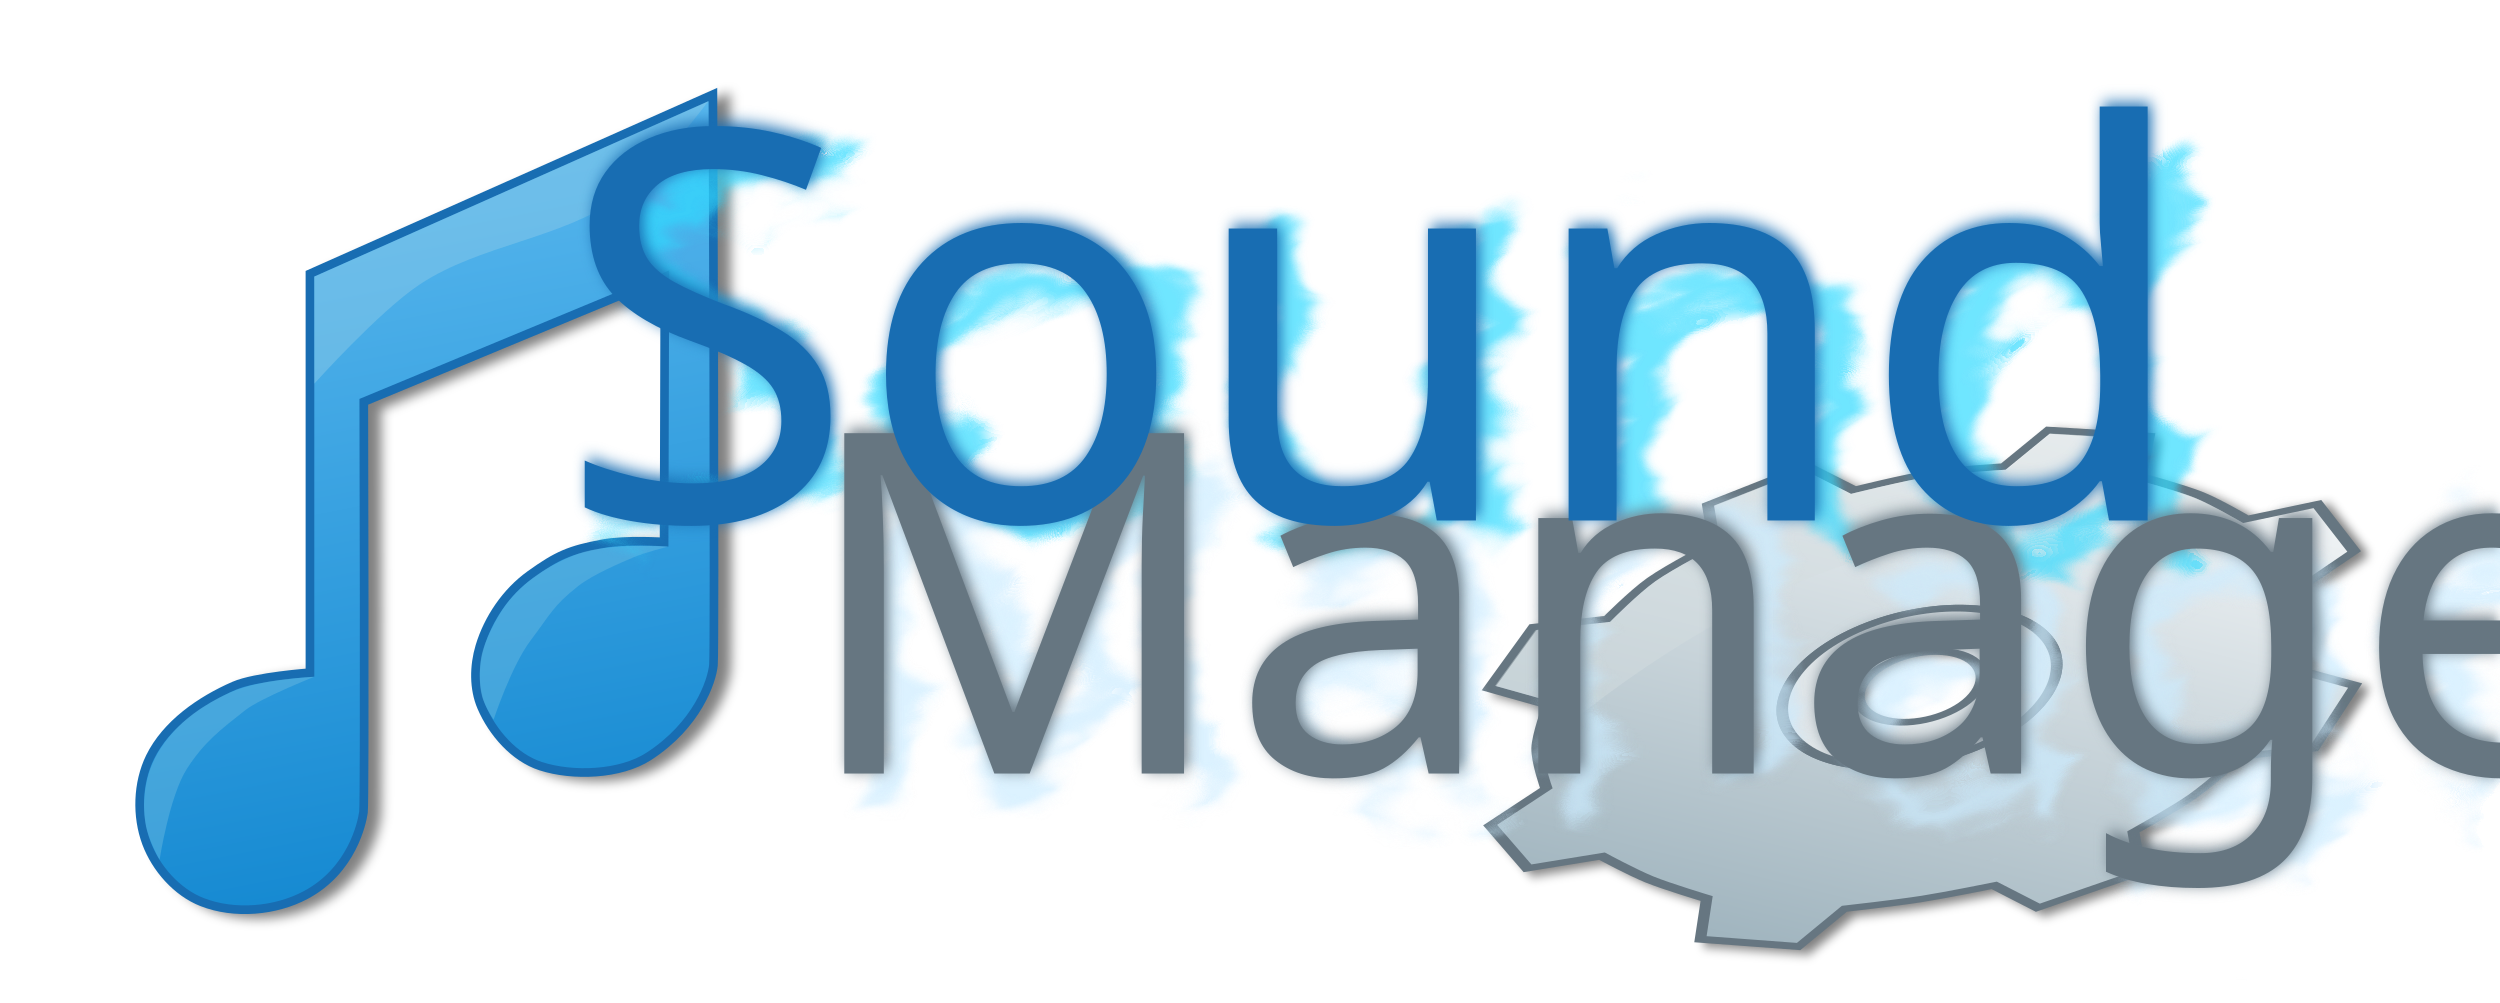
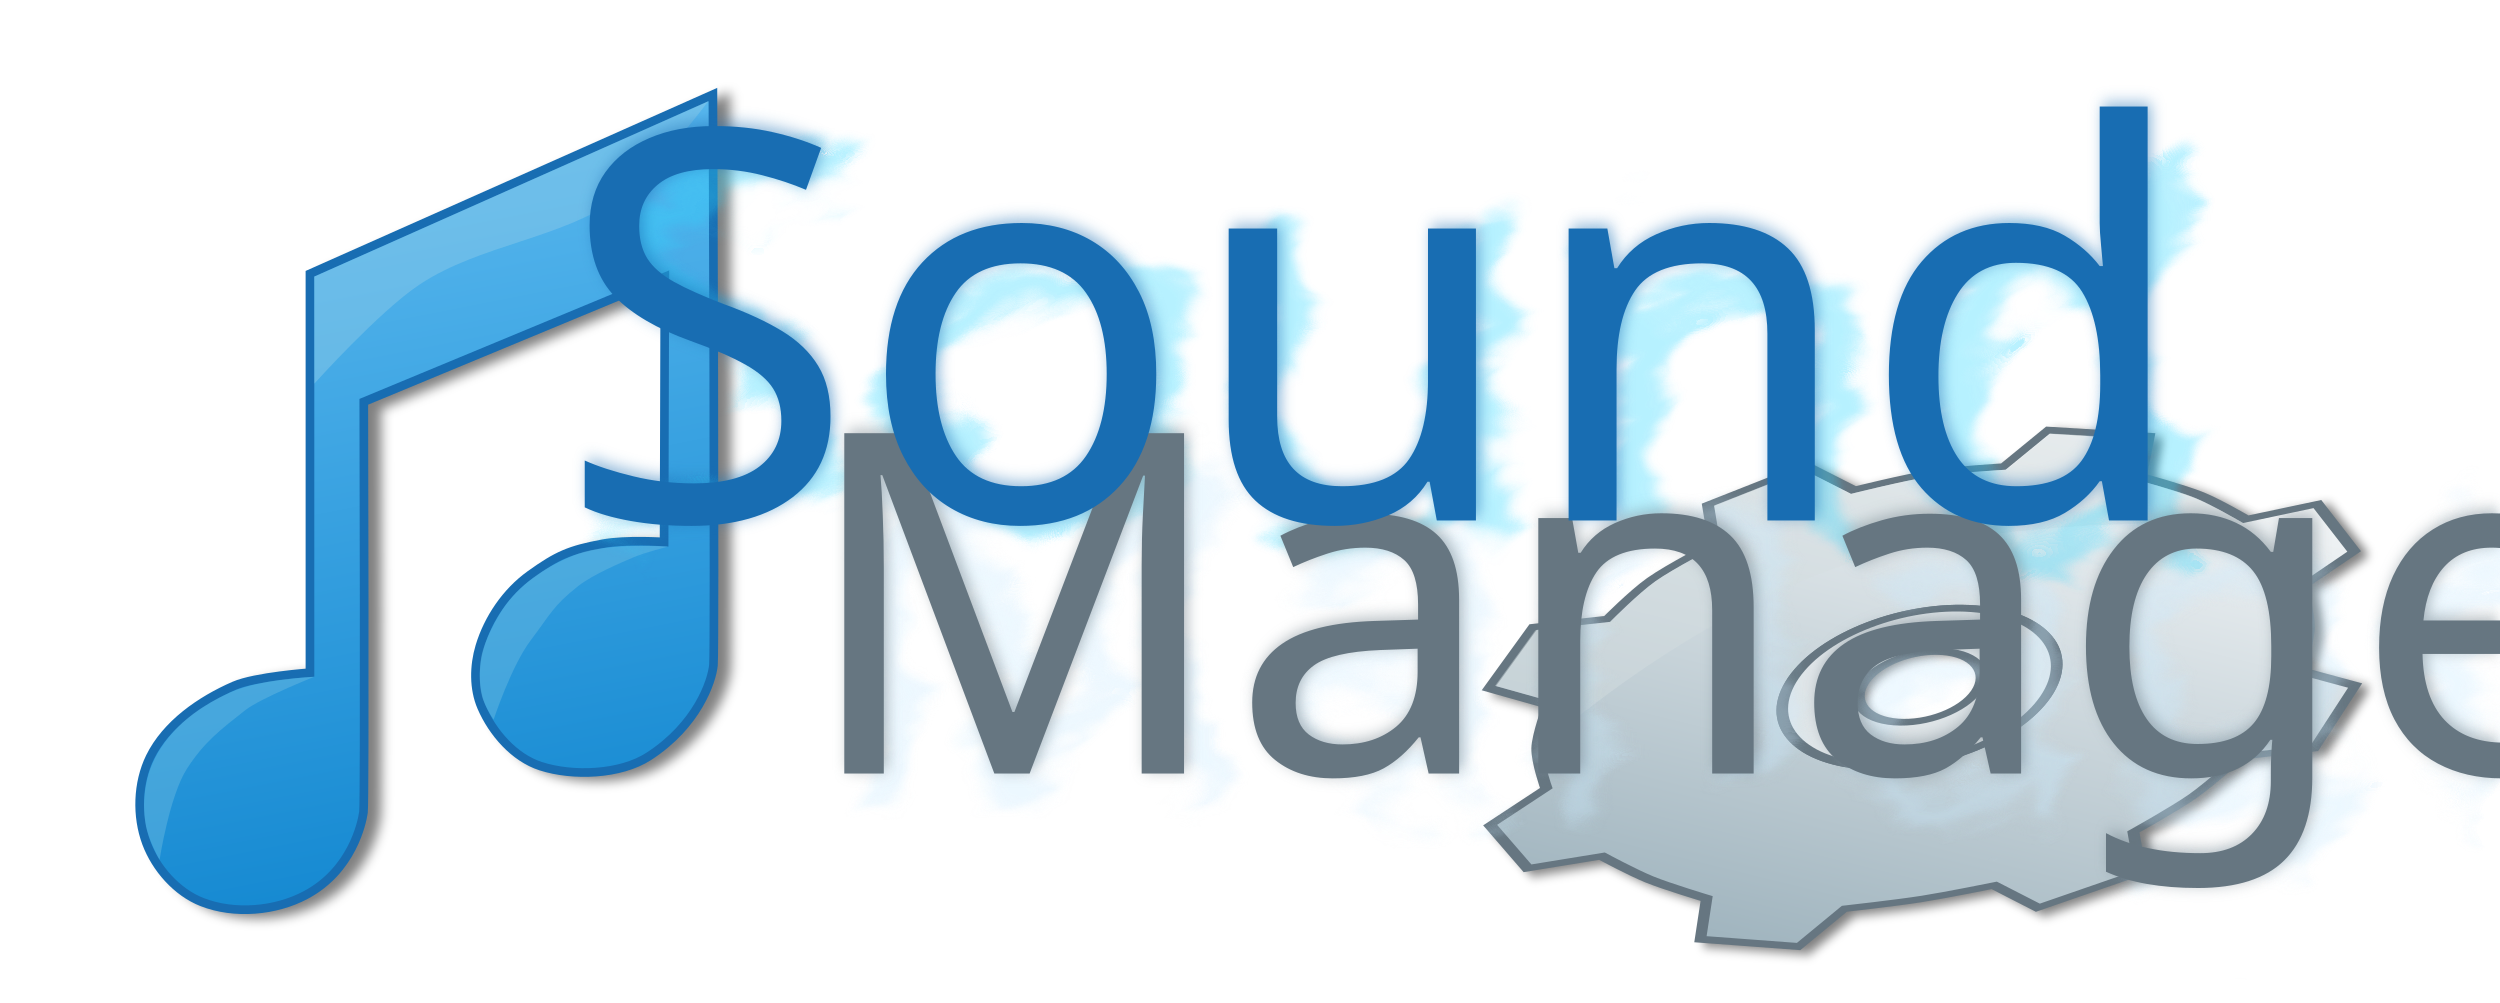
<svg xmlns="http://www.w3.org/2000/svg" xmlns:xlink="http://www.w3.org/1999/xlink" xml:space="preserve" id="svg5" version="1.1" viewBox="0 0 259.036 103.914" height="103.914mm" width="259.036mm">
  <defs id="defs2">
    <linearGradient id="linearGradient5707">
      <stop style="stop-color:#dee4e7;stop-opacity:1;" offset="0" id="stop5703" />
      <stop style="stop-color:#e1e7ea;stop-opacity:1;" offset="1" id="stop5705" />
    </linearGradient>
    <linearGradient id="linearGradient2544">
      <stop style="stop-color:#98aeb9;stop-opacity:1;" offset="0" id="stop2540" />
      <stop style="stop-color:#ffffff;stop-opacity:1;" offset="1" id="stop2542" />
    </linearGradient>
    <filter style="color-interpolation-filters:sRGB" id="filter19320" x="-0.033" y="-0.026" width="1.089" height="1.055">
      <feFlood flood-opacity="0.498" flood-color="rgb(0,0,0)" result="flood" id="feFlood19310" />
      <feComposite in="flood" in2="SourceGraphic" operator="in" result="composite1" id="feComposite19312" />
      <feGaussianBlur in="composite1" stdDeviation="0.7" result="blur" id="feGaussianBlur19314" />
      <feOffset dx="1.5" dy="0.5" result="offset" id="feOffset19316" />
      <feComposite in="SourceGraphic" in2="offset" operator="over" result="composite2" id="feComposite19318" />
    </filter>
    <filter style="color-interpolation-filters:sRGB" id="filter19320-1" x="-0.033" y="-0.026" width="1.089" height="1.055">
      <feFlood flood-opacity="0.498" flood-color="rgb(0,0,0)" result="flood" id="feFlood19310-9" />
      <feComposite in="flood" in2="SourceGraphic" operator="in" result="composite1" id="feComposite19312-0" />
      <feGaussianBlur in="composite1" stdDeviation="0.7" result="blur" id="feGaussianBlur19314-4" />
      <feOffset dx="1.5" dy="0.5" result="offset" id="feOffset19316-4" />
      <feComposite in="SourceGraphic" in2="offset" operator="over" result="composite2" id="feComposite19318-3" />
    </filter>
    <filter style="color-interpolation-filters:sRGB" id="filter19320-5" x="-0.033" y="-0.026" width="1.089" height="1.055">
      <feFlood flood-opacity="0.498" flood-color="rgb(0,0,0)" result="flood" id="feFlood19310-7" />
      <feComposite in="flood" in2="SourceGraphic" operator="in" result="composite1" id="feComposite19312-7" />
      <feGaussianBlur in="composite1" stdDeviation="0.7" result="blur" id="feGaussianBlur19314-8" />
      <feOffset dx="1.5" dy="0.5" result="offset" id="feOffset19316-9" />
      <feComposite in="SourceGraphic" in2="offset" operator="over" result="composite2" id="feComposite19318-2" />
    </filter>
    <linearGradient xlink:href="#linearGradient2544" id="linearGradient2546" x1="39.768" y1="94.449" x2="60.672" y2="5.377" gradientUnits="userSpaceOnUse" />
    <linearGradient id="linearGradient2511">
      <stop style="stop-color:#5fbcf1;stop-opacity:1;" offset="0" id="stop2507" />
      <stop style="stop-color:#1287d0;stop-opacity:1;" offset="1" id="stop2509" />
    </linearGradient>
    <filter style="color-interpolation-filters:sRGB" id="filter19320-6" x="-0.033" y="-0.026" width="1.089" height="1.055">
      <feFlood flood-opacity="0.498" flood-color="rgb(0,0,0)" result="flood" id="feFlood19310-8" />
      <feComposite in="flood" in2="SourceGraphic" operator="in" result="composite1" id="feComposite19312-8" />
      <feGaussianBlur in="composite1" stdDeviation="0.7" result="blur" id="feGaussianBlur19314-3" />
      <feOffset dx="1.5" dy="0.5" result="offset" id="feOffset19316-0" />
      <feComposite in="SourceGraphic" in2="offset" operator="over" result="composite2" id="feComposite19318-1" />
    </filter>
    <linearGradient xlink:href="#linearGradient5707" id="linearGradient5664" gradientUnits="userSpaceOnUse" x1="39.768" y1="94.449" x2="60.672" y2="5.377" gradientTransform="translate(6.4680841e-5,-7.4282174e-5)" />
    <filter style="color-interpolation-filters:sRGB" id="filter19320-6-2" x="-0.033" y="-0.026" width="1.089" height="1.055">
      <feFlood flood-opacity="0.498" flood-color="rgb(0,0,0)" result="flood" id="feFlood19310-8-3" />
      <feComposite in="flood" in2="SourceGraphic" operator="in" result="composite1" id="feComposite19312-8-1" />
      <feGaussianBlur in="composite1" stdDeviation="0.7" result="blur" id="feGaussianBlur19314-3-0" />
      <feOffset dx="1.5" dy="0.5" result="offset" id="feOffset19316-0-3" />
      <feComposite in="SourceGraphic" in2="offset" operator="over" result="composite2" id="feComposite19318-1-9" />
    </filter>
    <filter style="color-interpolation-filters:sRGB" id="filter19320-6-5" x="-0.033" y="-0.026" width="1.089" height="1.055">
      <feFlood flood-opacity="0.498" flood-color="rgb(0,0,0)" result="flood" id="feFlood19310-8-8" />
      <feComposite in="flood" in2="SourceGraphic" operator="in" result="composite1" id="feComposite19312-8-2" />
      <feGaussianBlur in="composite1" stdDeviation="0.7" result="blur" id="feGaussianBlur19314-3-2" />
      <feOffset dx="1.5" dy="0.5" result="offset" id="feOffset19316-0-5" />
      <feComposite in="SourceGraphic" in2="offset" operator="over" result="composite2" id="feComposite19318-1-0" />
    </filter>
    <filter style="color-interpolation-filters:sRGB" id="filter6115" x="-0.028" y="-0.029" width="1.076" height="1.064">
      <feFlood flood-opacity="0.498" flood-color="rgb(0,0,0)" result="flood" id="feFlood6105" />
      <feComposite in="flood" in2="SourceGraphic" operator="in" result="composite1" id="feComposite6107" />
      <feGaussianBlur in="composite1" stdDeviation="0.7" result="blur" id="feGaussianBlur6109" />
      <feOffset dx="1.5" dy="0.5" result="offset" id="feOffset6111" />
      <feComposite in="SourceGraphic" in2="offset" operator="over" result="composite2" id="feComposite6113" />
    </filter>
    <linearGradient xlink:href="#linearGradient2511" id="linearGradient2513" x1="47.833" y1="-1.244" x2="66.713" y2="94.3" gradientUnits="userSpaceOnUse" />
    <filter style="color-interpolation-filters:sRGB" id="filter19320-7" x="-0.033" y="-0.026" width="1.089" height="1.055">
      <feFlood flood-opacity="0.498" flood-color="rgb(0,0,0)" result="flood" id="feFlood19310-0" />
      <feComposite in="flood" in2="SourceGraphic" operator="in" result="composite1" id="feComposite19312-4" />
      <feGaussianBlur in="composite1" stdDeviation="0.7" result="blur" id="feGaussianBlur19314-9" />
      <feOffset dx="1.5" dy="0.5" result="offset" id="feOffset19316-3" />
      <feComposite in="SourceGraphic" in2="offset" operator="over" result="composite2" id="feComposite19318-32" />
    </filter>
    <filter style="color-interpolation-filters:sRGB" id="filter7155" x="-0.028" y="-0.029" width="1.07" height="1.064">
      <feFlood flood-opacity="0.498" flood-color="rgb(0,0,0)" result="flood" id="feFlood7145" />
      <feComposite in="flood" in2="SourceGraphic" operator="in" result="composite1" id="feComposite7147" />
      <feGaussianBlur in="composite1" stdDeviation="0.7" result="blur" id="feGaussianBlur7149" />
      <feOffset dx="1" dy="0.5" result="offset" id="feOffset7151" />
      <feComposite in="SourceGraphic" in2="offset" operator="over" result="composite2" id="feComposite7153" />
    </filter>
    <filter style="color-interpolation-filters:sRGB" id="filter8401" x="-0.121" y="-0.118" width="1.315" height="1.272">
      <feFlood flood-opacity="0.498" flood-color="rgb(0,0,0)" result="flood" id="feFlood8391" />
      <feComposite in="flood" in2="SourceGraphic" operator="in" result="composite1" id="feComposite8393" />
      <feGaussianBlur in="composite1" stdDeviation="0.7" result="blur" id="feGaussianBlur8395" />
      <feOffset dx="1" dy="0.5" result="offset" id="feOffset8397" />
      <feComposite in="SourceGraphic" in2="offset" operator="over" result="composite2" id="feComposite8399" />
    </filter>
    <linearGradient xlink:href="#linearGradient5707" id="linearGradient213" gradientUnits="userSpaceOnUse" gradientTransform="translate(6.4680841e-5,-7.4282174e-5)" x1="39.768" y1="94.449" x2="60.672" y2="5.377" />
    <filter style="color-interpolation-filters:sRGB" id="filter2790" x="-0.029" y="-0.055" width="1.059" height="1.109">
      <feGaussianBlur result="result1" in="SourceGraphic" stdDeviation="1.3" id="feGaussianBlur2778" />
      <feTurbulence result="result0" numOctaves="4" baseFrequency="0.034" id="feTurbulence2780" />
      <feDisplacementMap result="result2" scale="19.6" yChannelSelector="G" xChannelSelector="R" in="result1" in2="result0" id="feDisplacementMap2782" />
      <feColorMatrix values="2 0 0 0 0 0 2 0 0 0 0 0 2 0 0 0 0 0 0.7 0" result="result3" id="feColorMatrix2784" />
      <feGaussianBlur result="result4" in="SourceGraphic" stdDeviation="1.1" id="feGaussianBlur2786" />
      <feComposite in="result4" in2="result3" id="feComposite2788" />
    </filter>
    <filter style="color-interpolation-filters:sRGB" id="filter1075" x="-0.034" y="-0.055" width="1.068" height="1.111">
      <feGaussianBlur result="result1" in="SourceGraphic" stdDeviation="1.3" id="feGaussianBlur1063" />
      <feTurbulence result="result0" numOctaves="4" baseFrequency="0.034" id="feTurbulence1065" />
      <feDisplacementMap result="result2" scale="19.6" yChannelSelector="G" xChannelSelector="R" id="feDisplacementMap1067" in2="result0" />
      <feColorMatrix result="result3" id="feColorMatrix1069" type="luminanceToAlpha" />
      <feGaussianBlur result="result4" in="SourceGraphic" stdDeviation="1.1" id="feGaussianBlur1071" />
      <feComposite in="result4" in2="result3" id="feComposite1073" />
    </filter>
    <filter style="color-interpolation-filters:sRGB" id="filter1089" x="-0.034" y="-0.055" width="1.068" height="1.111">
      <feGaussianBlur result="result1" in="SourceGraphic" stdDeviation="1.3" id="feGaussianBlur1077" />
      <feTurbulence result="result0" numOctaves="4" baseFrequency="0.034" id="feTurbulence1079" />
      <feDisplacementMap result="result2" scale="19.6" yChannelSelector="G" xChannelSelector="R" in="result1" in2="result0" id="feDisplacementMap1081" />
      <feColorMatrix values="2 0 0 0 0 0 2 0 0 0 0 0 2 0 0 0 0 0 0.7 0" result="result3" id="feColorMatrix1083" />
      <feGaussianBlur result="result4" in="SourceGraphic" stdDeviation="1.1" id="feGaussianBlur1085" />
      <feComposite in="result4" in2="result3" id="feComposite1087" />
    </filter>
  </defs>
  <g id="layer1" transform="translate(-123.2369,5.867386)" />
  <g id="layer3" transform="translate(-123.2369,5.867386)">
    <g id="g5614" transform="matrix(1.109009,0.08259476,-0.4750973,0.6916535,291.0675,26.22973)">
      <path id="path1037" style="fill:url(#linearGradient2546);fill-opacity:1;stroke:#667681;stroke-width:1;stroke-dasharray:none;stroke-opacity:1;filter:url(#filter7155)" d="m 54.772,12.413 -9.371,0.201 -1.733,5.665 c 0,0 -4.117,0.92 -6.059,1.717 -2.052,0.843 -5.832,3.208 -5.832,3.208 l -5.676,-2.921 -6.362,6.564 2.938,5.458 c 0,0 -2.556,3.747 -3.406,5.832 -0.786,1.928 -1.519,6.059 -1.519,6.059 l -6.084,1.95 -0.201,9.171 6.285,1.75 c 0,0 0.811,4.195 1.618,6.158 0.839,2.04 3.307,5.732 3.307,5.732 l -2.737,5.861 5.96,5.759 5.877,-2.519 c 0,0 3.696,2.005 5.633,2.812 2.032,0.846 6.257,2.114 6.257,2.114 l 1.934,5.866 h 9.17 l 1.766,-5.866 c 0,0 4.215,-1.363 6.257,-2.213 1.924,-0.801 5.633,-2.712 5.633,-2.712 l 5.241,2.72 6.966,-6.161 -3.106,-5.66 c 0,0 2.287,-3.751 3.109,-5.732 0.832,-2.006 1.816,-6.158 1.816,-6.158 l 6.051,-1.951 -0.201,-9.371 -5.85,-1.548 c 0,0 -0.92,-4.117 -1.717,-6.059 -0.843,-2.052 -3.208,-5.832 -3.208,-5.832 l 2.503,-5.66 -6.162,-6.362 -5.442,2.921 c 0,0 -3.611,-2.108 -5.535,-2.911 -2.051,-0.856 -6.356,-2.014 -6.356,-2.014 z m -5.079,26.436 c 6.507,-1.2e-5 11.782,5.275 11.782,11.782 1.3e-5,6.507 -5.275,11.782 -11.782,11.782 -6.507,1.3e-5 -11.782,-5.275 -11.782,-11.782 -1.2e-5,-6.507 5.275,-11.782 11.782,-11.782 z" />
      <path id="path8022" style="fill:url(#linearGradient213);fill-opacity:1;stroke:none;stroke-width:1;stroke-dasharray:none;stroke-opacity:1;filter:url(#filter8401)" d="m 50.204,42.921 c -2.175,0.082 -6.422,2.681 -7.526,4.624 -1.104,1.943 0.146,9.579 6.654,9.579 6.507,1.2e-5 6.372,-3.251 6.828,-5.379 0.156,-2.392 -0.673,-8.977 -5.956,-8.823 z m -0.481,2.368 c 2.907,-5e-6 5.263,2.356 5.263,5.263 9e-6,2.907 -2.356,5.263 -5.263,5.263 -2.907,6e-6 -5.263,-2.356 -5.263,-5.263 -4e-6,-2.907 2.356,-5.263 5.263,-5.263 z" />
      <path id="path5630" style="fill:url(#linearGradient5664);fill-opacity:1;stroke:#667681;stroke-width:1;stroke-dasharray:none;stroke-opacity:1" d="m 49.693,38.848 c -6.507,-1.3e-5 -11.782,5.275 -11.782,11.782 -1e-5,6.507 5.275,11.782 11.782,11.782 6.507,1.2e-5 11.782,-5.275 11.782,-11.782 1e-5,-6.507 -5.275,-11.782 -11.782,-11.782 z m 0.031,6.441 c 2.907,-5e-6 5.263,2.356 5.263,5.263 9e-6,2.907 -2.356,5.263 -5.263,5.263 -2.907,6e-6 -5.263,-2.356 -5.263,-5.263 -4e-6,-2.907 2.356,-5.263 5.263,-5.263 z" />
      <path id="path1037-5" style="fill:#d5dde1;fill-opacity:0.442;stroke:none;stroke-width:2.691;stroke-opacity:0.219" d="m 54.358,12.831 -8.542,0.23 -1.654,5.61 c 0,0 -5.102,1.243 -6.879,2.036 -1.962,0.875 -5.527,3.107 -5.527,3.107 l -5.608,-2.953 -5.788,6.001 2.966,5.416 c 0,0 -2.714,3.964 -3.537,5.983 -0.761,1.867 -1.575,6.399 -1.575,6.399 l -6.15,1.905 -0.194,8.348 6.331,1.704 c 0,0 0.879,4.94 1.602,6.346 0,0 4.261,-17.946 14.726,-28.078 10.079,-9.758 33.957,-11.066 33.957,-11.066 0,0 -4.121,-2.396 -5.983,-3.174 -1.986,-0.829 -6.435,-1.933 -6.435,-1.933 z" />
    </g>
  </g>
  <g id="layer2-8" transform="matrix(0.7700351,0,0,0.7700351,-151.097,-2.358618)" style="display:inline">
    <g id="g6403" transform="translate(99.84367,-4.870423)">
      <path style="fill:url(#linearGradient2513);fill-opacity:1;stroke:#186db2;stroke-width:1;stroke-dasharray:none;stroke-opacity:1;filter:url(#filter19320-7)" d="M 32.487,23.457 78.938,2.746 c 0,0 0.242,64.09 0.061,65.953 -0.181,1.863 -1.864,6.913 -7.463,10.541 -3.278,2.124 -8.73,2.332 -12.446,1.129 -3.058,-0.99 -5.545,-3.867 -6.818,-6.818 -0.928,-2.151 -0.878,-4.78 -0.207,-7.025 0.964,-3.222 3.056,-6.299 5.785,-8.264 3.148,-2.266 4.569,-2.882 8.381,-3.598 2.684,-0.504 7.079,-0.207 7.079,-0.207 L 73.395,23.82 38.691,38.257 c 0,0 0.133,46.222 -0.035,47.434 -0.169,1.212 -1.302,6.691 -6.632,9.554 -3.527,1.895 -8.256,2.289 -11.983,0.826 -2.903,-1.139 -5.317,-3.896 -6.405,-6.818 -1.154,-3.101 -1.037,-6.943 0.413,-9.917 1.863,-3.82 5.815,-6.564 9.71,-8.264 2.415,-1.054 8.728,-1.514 8.728,-1.514 z" id="path380" transform="matrix(1.167256,0,0,1.164306,100.164,17.45553)" />
      <path style="fill:#6ebce1;fill-opacity:0.437;stroke:none;stroke-width:1.166;stroke-dasharray:none;stroke-opacity:1" d="m 138.615,99.017 c 0,0 -7.228,0.241 -11.285,2.095 -3.509,1.603 -6.459,3.607 -8.766,6.693 -1.322,1.769 -2.209,3.739 -2.575,5.914 -0.28,1.661 -0.302,3.324 -0.043,4.988 0.349,2.241 1.901,4.924 1.901,4.924 0,0 1.342,-8.63 3.678,-12.248 2.352,-3.643 4.454,-5.201 7.858,-7.892 2.029,-1.603 9.232,-4.473 9.232,-4.473 z" id="path30629" />
      <path style="fill:#6ebce1;fill-opacity:0.437;stroke:none;stroke-width:1.166;stroke-dasharray:none;stroke-opacity:1" d="m 186.25,81.493 c 0,0 -7.876,-0.571 -12.069,0.952 -3.75,1.362 -7.393,3.727 -9.7,6.813 -1.322,1.769 -2.992,5.001 -3.359,7.177 -0.28,1.661 -0.312,4.238 0.319,5.8 0.59,1.459 1.359,2.518 1.359,2.518 0,0 2.399,-7.255 5.004,-10.685 2.653,-3.493 2.946,-4.57 6.351,-7.26 2.029,-1.603 5.892,-3.208 7.514,-3.902 1.469,-0.628 4.582,-1.413 4.582,-1.413 z" id="path30629-5" />
      <path style="fill:#91cce8;fill-opacity:0.437;stroke:none;stroke-width:1.166;stroke-dasharray:none;stroke-opacity:1" d="m 138.667,45.157 53.018,-23.612 c 0,0 -7.073,9.486 -11.817,12.87 -7.993,5.702 -18.821,6.368 -27.01,11.787 -5.402,3.574 -14.183,13.351 -14.183,13.351 z" id="path33687" />
    </g>
  </g>
  <g id="layer2" transform="translate(-123.2369,5.867386)">
    <g id="g1381-0" style="fill:#186db2;fill-opacity:1;filter:url(#filter1089)" transform="matrix(1.109009,0.08259476,-0.4750973,0.6916535,57.26537,30.76236)">
-       <text xml:space="preserve" style="font-style:normal;font-variant:normal;font-weight:normal;font-stretch:normal;font-size:49.389px;font-family:Teko;-inkscape-font-specification:'Teko, Normal';font-variant-ligatures:normal;font-variant-caps:normal;font-variant-numeric:normal;font-variant-east-asian:normal;fill:#667681;fill-opacity:1;stroke:none;stroke-width:0.898;stroke-dasharray:none;stroke-opacity:1" x="190.333" y="77.821" id="text1067-6" transform="matrix(0.8578214,-0.1024379,0.5892382,1.375446,-55.86325,-43.41849)">
+       <text xml:space="preserve" style="font-style:normal;font-variant:normal;font-weight:normal;font-stretch:normal;font-size:49.389px;font-family:Teko;-inkscape-font-specification:'Teko, Normal';font-variant-ligatures:normal;font-variant-caps:normal;font-variant-numeric:normal;font-variant-east-asian:normal;fill:#667681;fill-opacity:0.5;stroke:none;stroke-width:0.898;stroke-dasharray:none;stroke-opacity:1" x="190.333" y="77.821" id="text1067-6" transform="matrix(0.8578214,-0.1024379,0.5892382,1.375446,-55.86325,-43.41849)">
        <tspan id="tspan392" x="190.333" y="77.821">Manager</tspan>
      </text>
-       <text xml:space="preserve" style="font-style:normal;font-variant:normal;font-weight:normal;font-stretch:normal;font-size:62.86px;font-family:'Dancing Script';-inkscape-font-specification:'Dancing Script, @wght=400';font-variant-ligatures:normal;font-variant-caps:normal;font-variant-numeric:normal;font-variant-east-asian:normal;font-variation-settings:'wght' 400;fill:#186db2;fill-opacity:1;stroke:none;stroke-width:1" x="138.133" y="18.881" id="text408-5" transform="matrix(0.7702695,-0.09198281,0.5290988,1.235064,-9.4392332e-7,3.838094e-7)">
+       <text xml:space="preserve" style="font-style:normal;font-variant:normal;font-weight:normal;font-stretch:normal;font-size:62.86px;font-family:'Dancing Script';-inkscape-font-specification:'Dancing Script, @wght=400';font-variant-ligatures:normal;font-variant-caps:normal;font-variant-numeric:normal;font-variant-east-asian:normal;font-variation-settings:'wght' 400;fill:#186db2;fill-opacity:0.5;stroke:none;stroke-width:1" x="138.133" y="18.881" id="text408-5" transform="matrix(0.7702695,-0.09198281,0.5290988,1.235064,-9.4392332e-7,3.838094e-7)">
        <tspan id="tspan390" x="138.133" y="18.881">Sound</tspan>
      </text>
    </g>
    <g id="g1381-0-5" style="fill:#186db2;fill-opacity:1" transform="matrix(1.109009,0.08259476,-0.4750973,0.6916535,56.91367,31.1077)">
      <text xml:space="preserve" style="font-style:normal;font-variant:normal;font-weight:normal;font-stretch:normal;font-size:49.389px;font-family:Teko;-inkscape-font-specification:'Teko, Normal';font-variant-ligatures:normal;font-variant-caps:normal;font-variant-numeric:normal;font-variant-east-asian:normal;fill:#667681;fill-opacity:1;stroke:none;stroke-width:0.898;stroke-dasharray:none;stroke-opacity:1" x="190.333" y="77.821" id="text1067-6-0" transform="matrix(0.8578214,-0.1024379,0.5892382,1.375446,-55.86325,-43.41849)">
        <tspan id="tspan392-3" x="190.333" y="77.821">Manager</tspan>
      </text>
      <text xml:space="preserve" style="font-style:normal;font-variant:normal;font-weight:normal;font-stretch:normal;font-size:62.86px;font-family:'Dancing Script';-inkscape-font-specification:'Dancing Script, @wght=400';font-variant-ligatures:normal;font-variant-caps:normal;font-variant-numeric:normal;font-variant-east-asian:normal;font-variation-settings:'wght' 400;fill:#186db2;fill-opacity:1;stroke:none;stroke-width:1" x="138.133" y="18.881" id="text408-5-7" transform="matrix(0.7702695,-0.09198281,0.5290988,1.235064,-9.4392332e-7,3.838094e-7)">
        <tspan id="tspan390-7" x="138.133" y="18.881">Sound</tspan>
      </text>
    </g>
  </g>
</svg>
